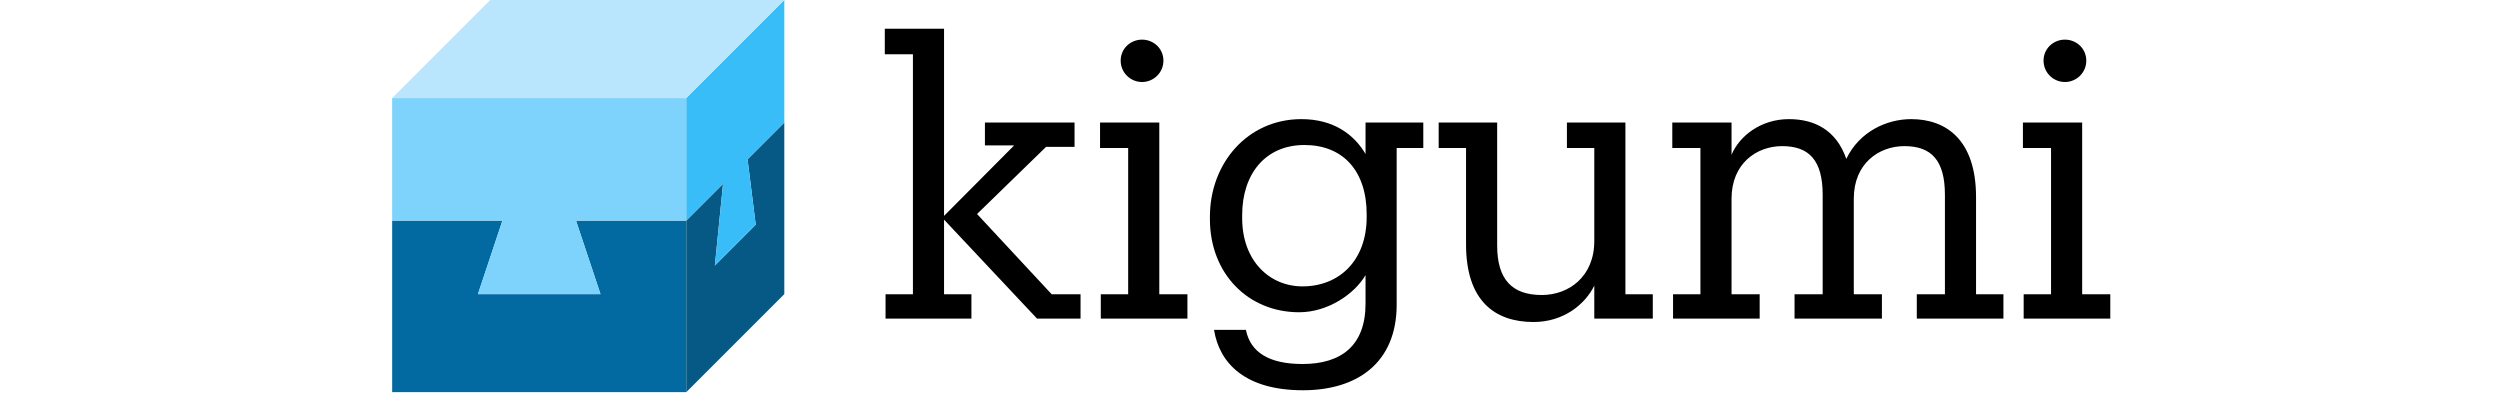
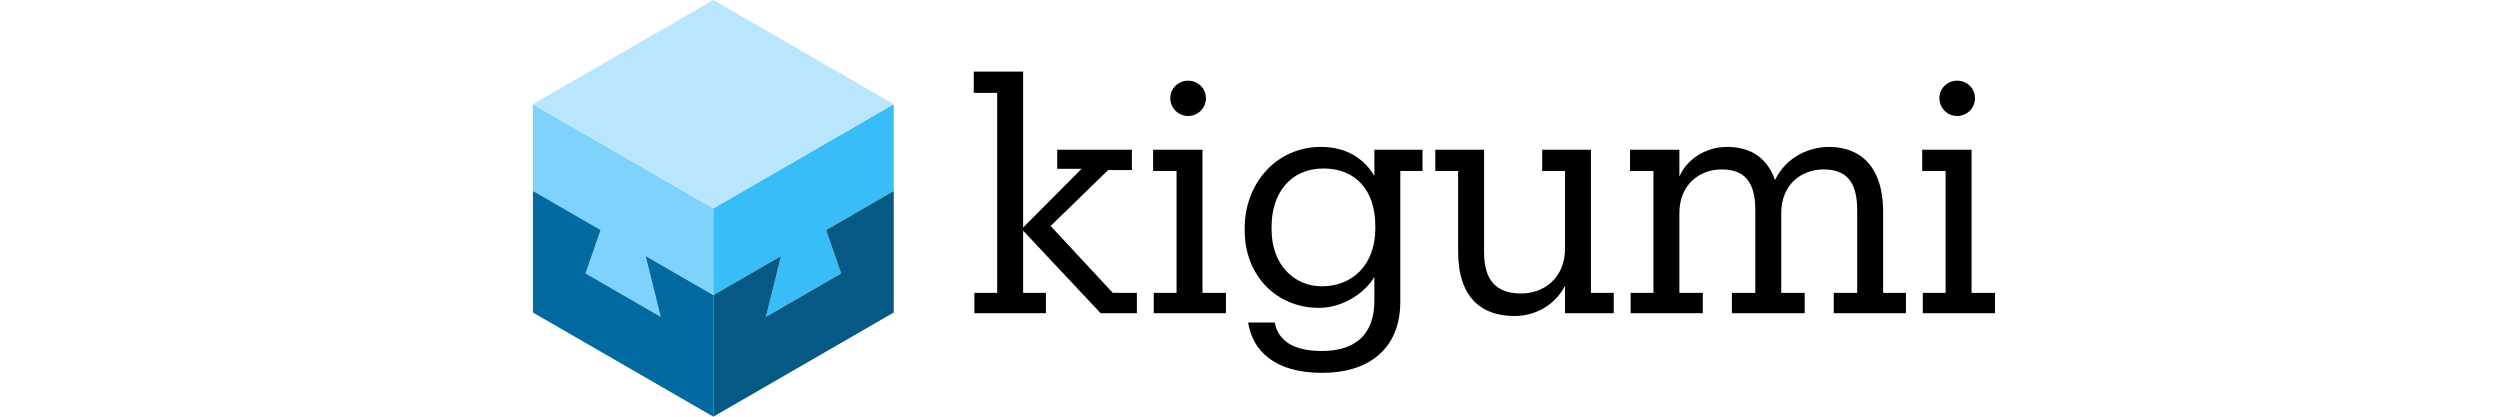
- <svg xmlns="http://www.w3.org/2000/svg" width="100%" height="100%" viewBox="0 0 510 80" version="1.1" xml:space="preserve" style="fill-rule:evenodd;clip-rule:evenodd;stroke-linejoin:round;stroke-miterlimit:2;">
-   <g transform="matrix(1,0,0,1,-21.8478,-94.7016)">
-     <g transform="matrix(76.5,0,0,76.5,200.051,159.702)">
+ <svg xmlns="http://www.w3.org/2000/svg" width="100%" height="100%" viewBox="0 0 384 64" version="1.1" xml:space="preserve" style="fill-rule:evenodd;clip-rule:evenodd;stroke-linejoin:round;stroke-miterlimit:2;">
+   <g transform="matrix(1,0,0,1,-39.8613,0.109177)">
+     <g transform="matrix(48,0,0,48,187.989,47.9948)">
      <path d="M0.261,-0.065L0.188,-0.065L0.188,-0.264L0.436,-0L0.552,-0L0.552,-0.065L0.475,-0.065L0.276,-0.279L0.46,-0.458L0.536,-0.458L0.536,-0.523L0.297,-0.523L0.297,-0.462L0.375,-0.462L0.188,-0.274L0.188,-0.773L0.03,-0.773L0.03,-0.705L0.105,-0.705L0.105,-0.065L0.032,-0.065L0.032,-0L0.261,-0L0.261,-0.065Z" style="fill-rule:nonzero;" />
    </g>
-     <g transform="matrix(76.5,0,0,76.5,243.962,159.702)">
+     <g transform="matrix(48,0,0,48,215.541,47.9948)">
      <path d="M0.142,-0.631C0.173,-0.631 0.199,-0.656 0.199,-0.688C0.199,-0.72 0.173,-0.744 0.142,-0.744C0.111,-0.744 0.085,-0.72 0.085,-0.688C0.085,-0.656 0.111,-0.631 0.142,-0.631ZM0.263,-0L0.263,-0.065L0.188,-0.065L0.188,-0.523L0.03,-0.523L0.03,-0.455L0.105,-0.455L0.105,-0.065L0.032,-0.065L0.032,-0L0.263,-0Z" style="fill-rule:nonzero;" />
    </g>
-     <g transform="matrix(76.5,0,0,76.5,265.764,159.702)">
+     <g transform="matrix(48,0,0,48,229.221,47.9948)">
      <path d="M0.285,-0.086C0.197,-0.086 0.124,-0.154 0.124,-0.268L0.124,-0.276C0.124,-0.386 0.186,-0.463 0.29,-0.463C0.392,-0.463 0.456,-0.395 0.456,-0.278L0.456,-0.271C0.456,-0.154 0.382,-0.086 0.285,-0.086ZM0.286,0.191C0.432,0.191 0.535,0.117 0.536,-0.035L0.536,-0.455L0.607,-0.455L0.607,-0.523L0.453,-0.523L0.453,-0.439C0.423,-0.49 0.369,-0.532 0.282,-0.532C0.138,-0.532 0.038,-0.414 0.038,-0.272L0.038,-0.265C0.038,-0.121 0.139,-0.017 0.276,-0.017C0.352,-0.017 0.423,-0.065 0.453,-0.116L0.453,-0.04C0.453,0.072 0.388,0.121 0.285,0.121C0.196,0.121 0.146,0.09 0.134,0.03L0.049,0.03C0.063,0.118 0.131,0.191 0.286,0.191Z" style="fill-rule:nonzero;" />
    </g>
-     <g transform="matrix(76.5,0,0,76.5,313.653,159.702)">
+     <g transform="matrix(48,0,0,48,259.269,47.9948)">
      <path d="M0.437,-0.088L0.437,-0L0.593,-0L0.593,-0.065L0.52,-0.065L0.52,-0.523L0.364,-0.523L0.364,-0.455L0.437,-0.455L0.437,-0.207C0.437,-0.112 0.369,-0.063 0.297,-0.063C0.218,-0.063 0.178,-0.104 0.178,-0.195L0.178,-0.523L0.022,-0.523L0.022,-0.455L0.095,-0.455L0.095,-0.198C0.095,-0.047 0.172,0.009 0.275,0.009C0.356,0.009 0.413,-0.039 0.437,-0.088Z" style="fill-rule:nonzero;" />
    </g>
-     <g transform="matrix(76.5,0,0,76.5,360.701,159.702)">
+     <g transform="matrix(48,0,0,48,288.789,47.9948)">
      <path d="M0.263,-0L0.263,-0.065L0.188,-0.065L0.188,-0.32C0.188,-0.414 0.255,-0.46 0.323,-0.46C0.395,-0.46 0.431,-0.422 0.431,-0.33L0.431,-0.065L0.356,-0.065L0.356,-0L0.589,-0L0.589,-0.065L0.514,-0.065L0.514,-0.32C0.514,-0.414 0.581,-0.46 0.649,-0.46C0.721,-0.46 0.757,-0.422 0.757,-0.33L0.757,-0.065L0.682,-0.065L0.682,-0L0.913,-0L0.913,-0.065L0.84,-0.065L0.84,-0.324C0.84,-0.476 0.761,-0.532 0.667,-0.532C0.602,-0.532 0.529,-0.499 0.494,-0.426C0.467,-0.504 0.408,-0.532 0.341,-0.532C0.266,-0.532 0.209,-0.487 0.188,-0.437L0.188,-0.523L0.03,-0.523L0.03,-0.455L0.105,-0.455L0.105,-0.065L0.032,-0.065L0.032,-0L0.263,-0Z" style="fill-rule:nonzero;" />
    </g>
-     <g transform="matrix(76.5,0,0,76.5,432.228,159.702)">
+     <g transform="matrix(48,0,0,48,333.669,47.9948)">
      <path d="M0.142,-0.631C0.173,-0.631 0.199,-0.656 0.199,-0.688C0.199,-0.72 0.173,-0.744 0.142,-0.744C0.111,-0.744 0.085,-0.72 0.085,-0.688C0.085,-0.656 0.111,-0.631 0.142,-0.631ZM0.263,-0L0.263,-0.065L0.188,-0.065L0.188,-0.523L0.03,-0.523L0.03,-0.455L0.105,-0.455L0.105,-0.065L0.032,-0.065L0.032,-0L0.263,-0Z" style="fill-rule:nonzero;" />
    </g>
  </g>
-   <path d="M140,45L140,80L80,80L80,45L102.5,45L97.5,60L122.5,60L117.5,45L140,45Z" style="fill:rgb(3,105,161);" />
-   <g transform="matrix(0.333333,-0.333333,0,1,113.333,26.6667)">
-     <path d="M140,45L140,80L80,80L80,45L102.5,45L97.5,60L122.5,60L117.5,45L140,45Z" style="fill:rgb(7,89,133);" />
+   <g transform="matrix(0.333333,0,0,0.333333,-10.5209,-129.333)">
+     <path d="M277.128,436L360.267,484L360.267,524L329.09,506L336.018,534L301.377,514L308.305,494L277.128,476L277.128,436Z" style="fill:rgb(125,211,252);" />
  </g>
-   <path d="M140,20L140,45L117.5,45L122.5,60L97.5,60L102.5,45L80,45L80,20L140,20Z" style="fill:rgb(125,211,252);" />
-   <g transform="matrix(0.333333,-0.333333,0,1,113.333,26.6667)">
-     <path d="M140,20L140,45L117.5,45L122.5,60L97.5,60L102.5,45L80,45L80,20L140,20Z" style="fill:rgb(56,189,248);" />
+   <g transform="matrix(0.333333,0,0,0.333333,-10.5209,-129.333)">
+     <path d="M360.267,580L360.267,524L329.09,506L336.018,534L301.377,514L308.305,494L277.128,476L277.128,532L360.267,580Z" style="fill:rgb(3,105,161);" />
  </g>
-   <path d="M80,20L100,0L160,0L140,20L80,20Z" style="fill:rgb(186,230,253);" />
+   <g transform="matrix(0.333333,0,0,0.333333,-10.5209,-129.333)">
+     <path d="M443.405,436L443.405,476L412.228,494L419.156,514L384.515,534L391.443,506L360.267,524L360.267,484L443.405,436Z" style="fill:rgb(56,189,248);" />
+   </g>
+   <g transform="matrix(0.333333,0,0,0.333333,-10.5209,-129.333)">
+     <path d="M360.267,580L360.267,524L391.443,506L384.515,534L419.156,514L412.228,494L443.405,476L443.405,532L360.267,580Z" style="fill:rgb(7,89,133);" />
+   </g>
+   <g transform="matrix(0.333333,0,0,0.333333,-10.5209,-129.333)">
+     <path d="M360.267,484L277.128,436L360.267,388L443.405,436L360.267,484Z" style="fill:rgb(186,230,253);" />
+   </g>
+   <g transform="matrix(0.647118,0,0,0.647118,-146.6,-238.139)">
+     <circle cx="395.86" cy="417.45" r="49.45" style="fill:none;" />
+   </g>
</svg>
